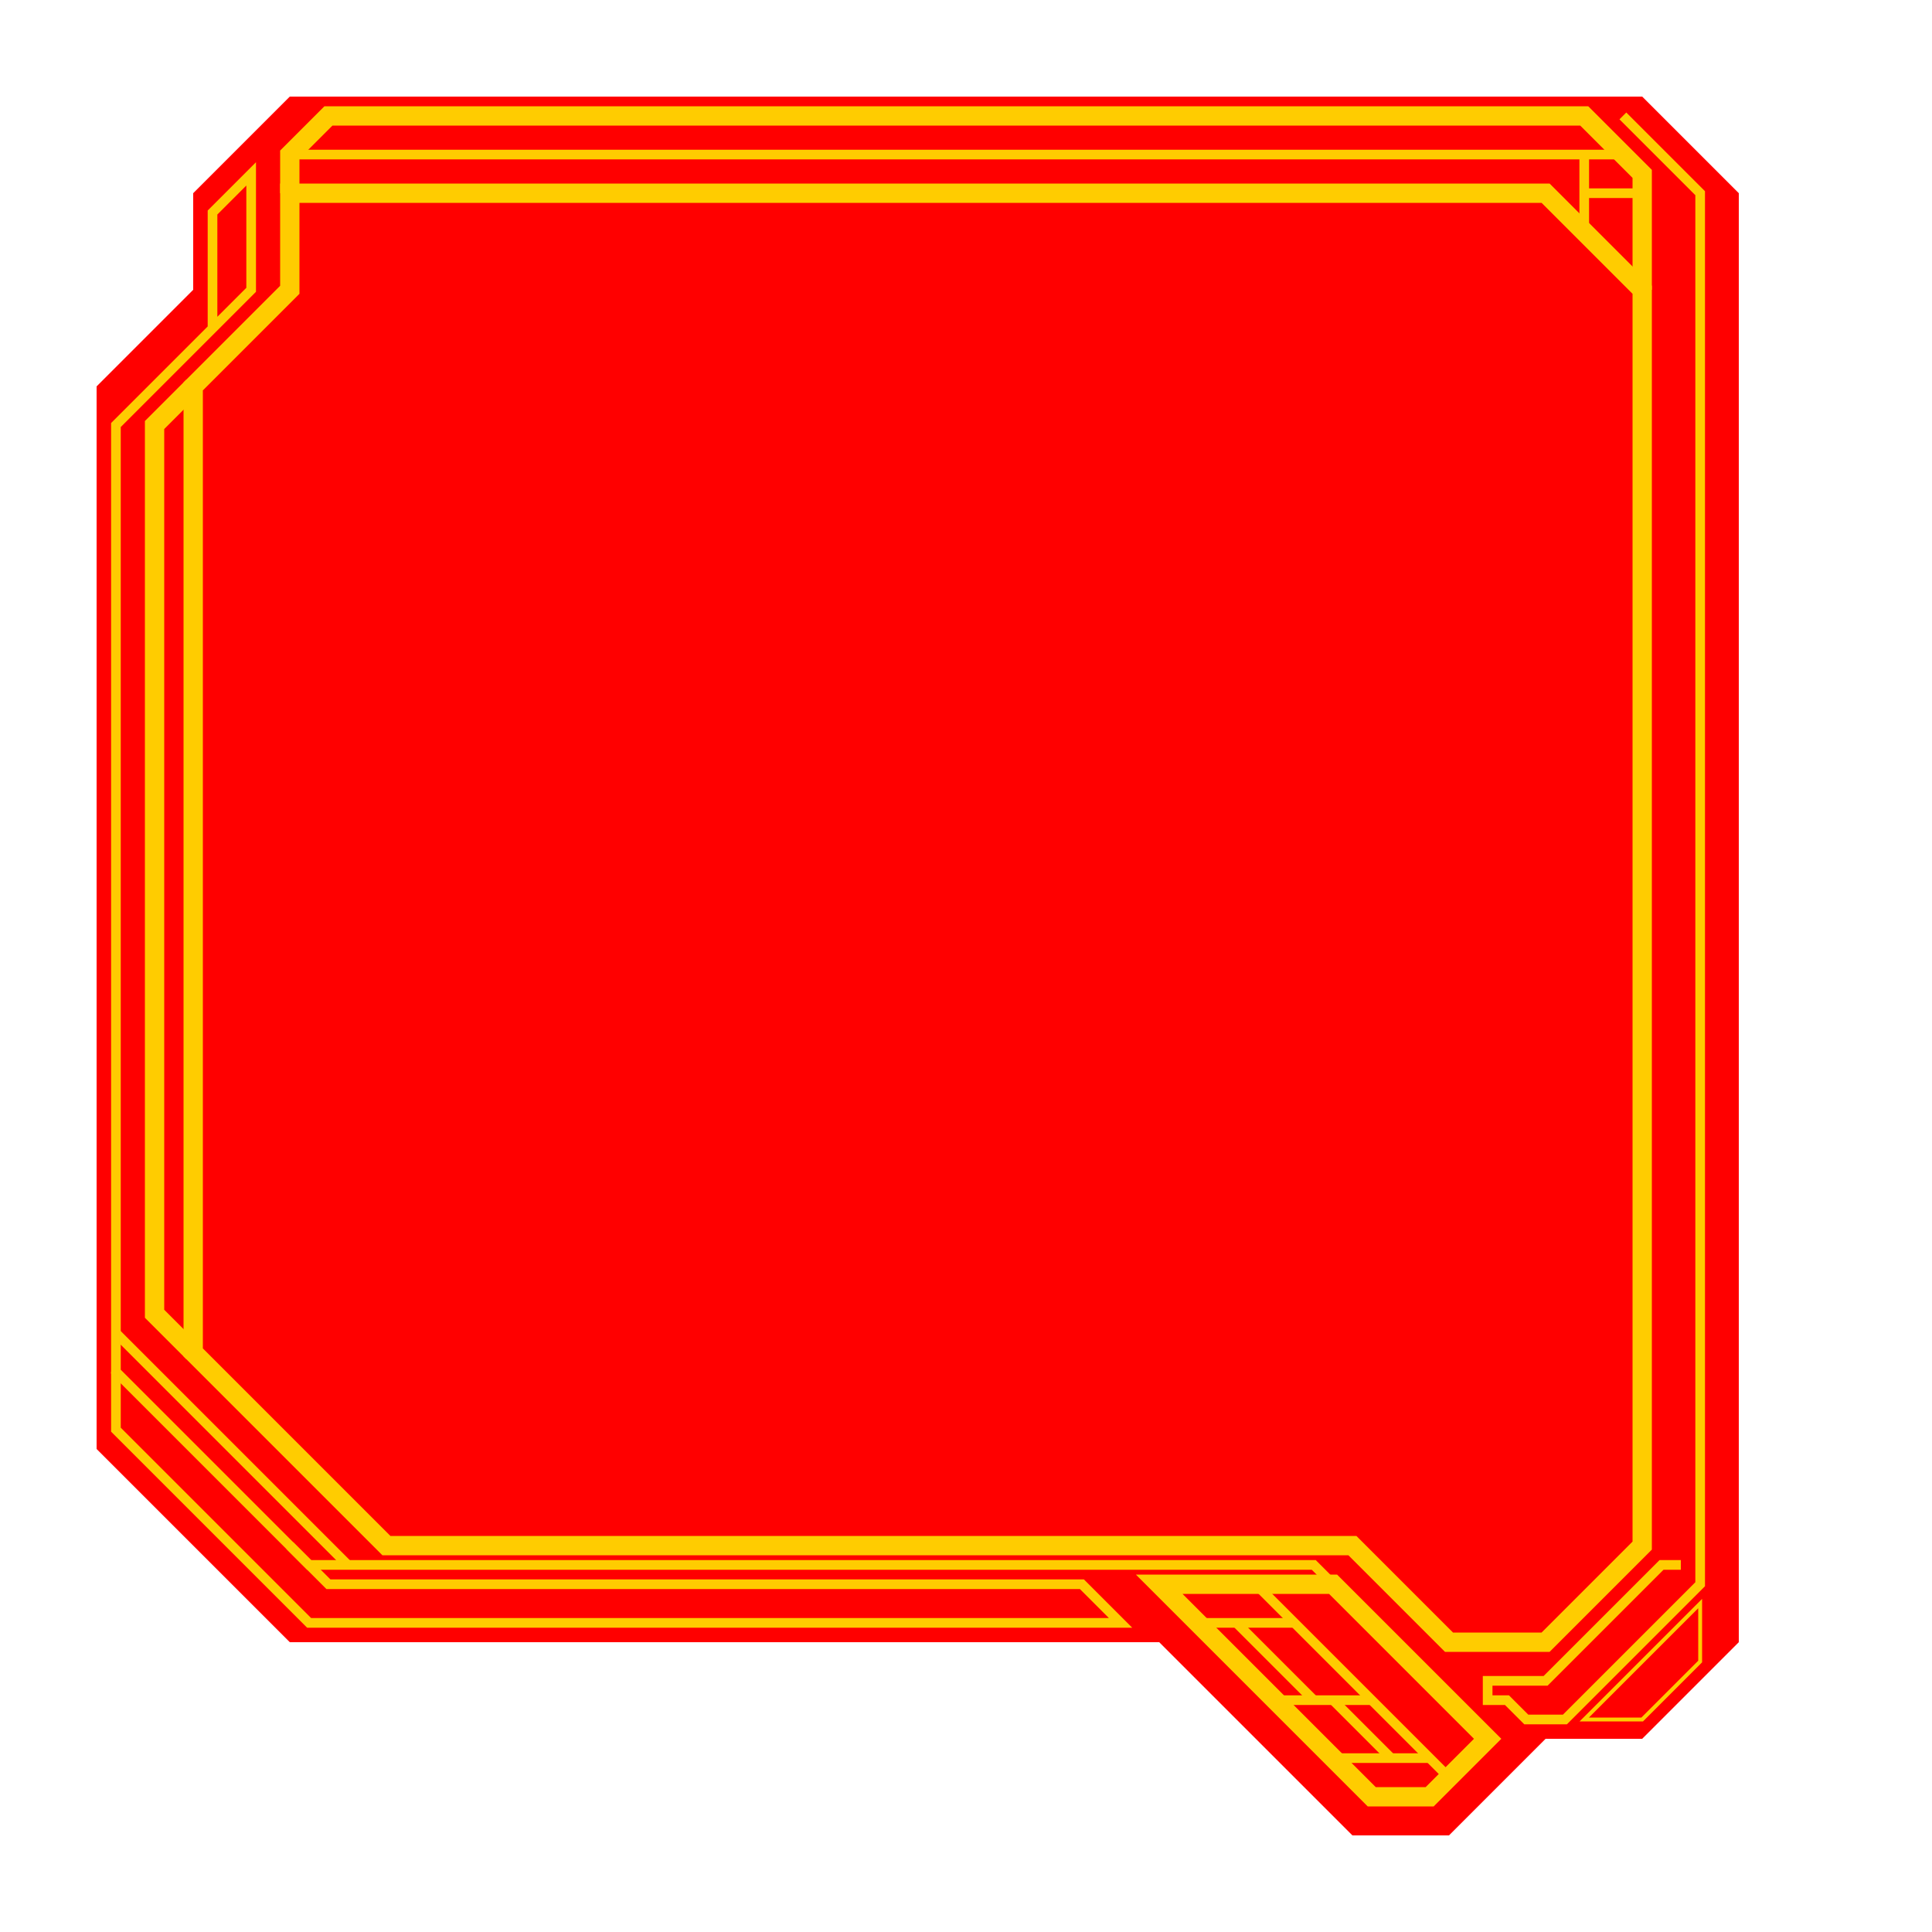
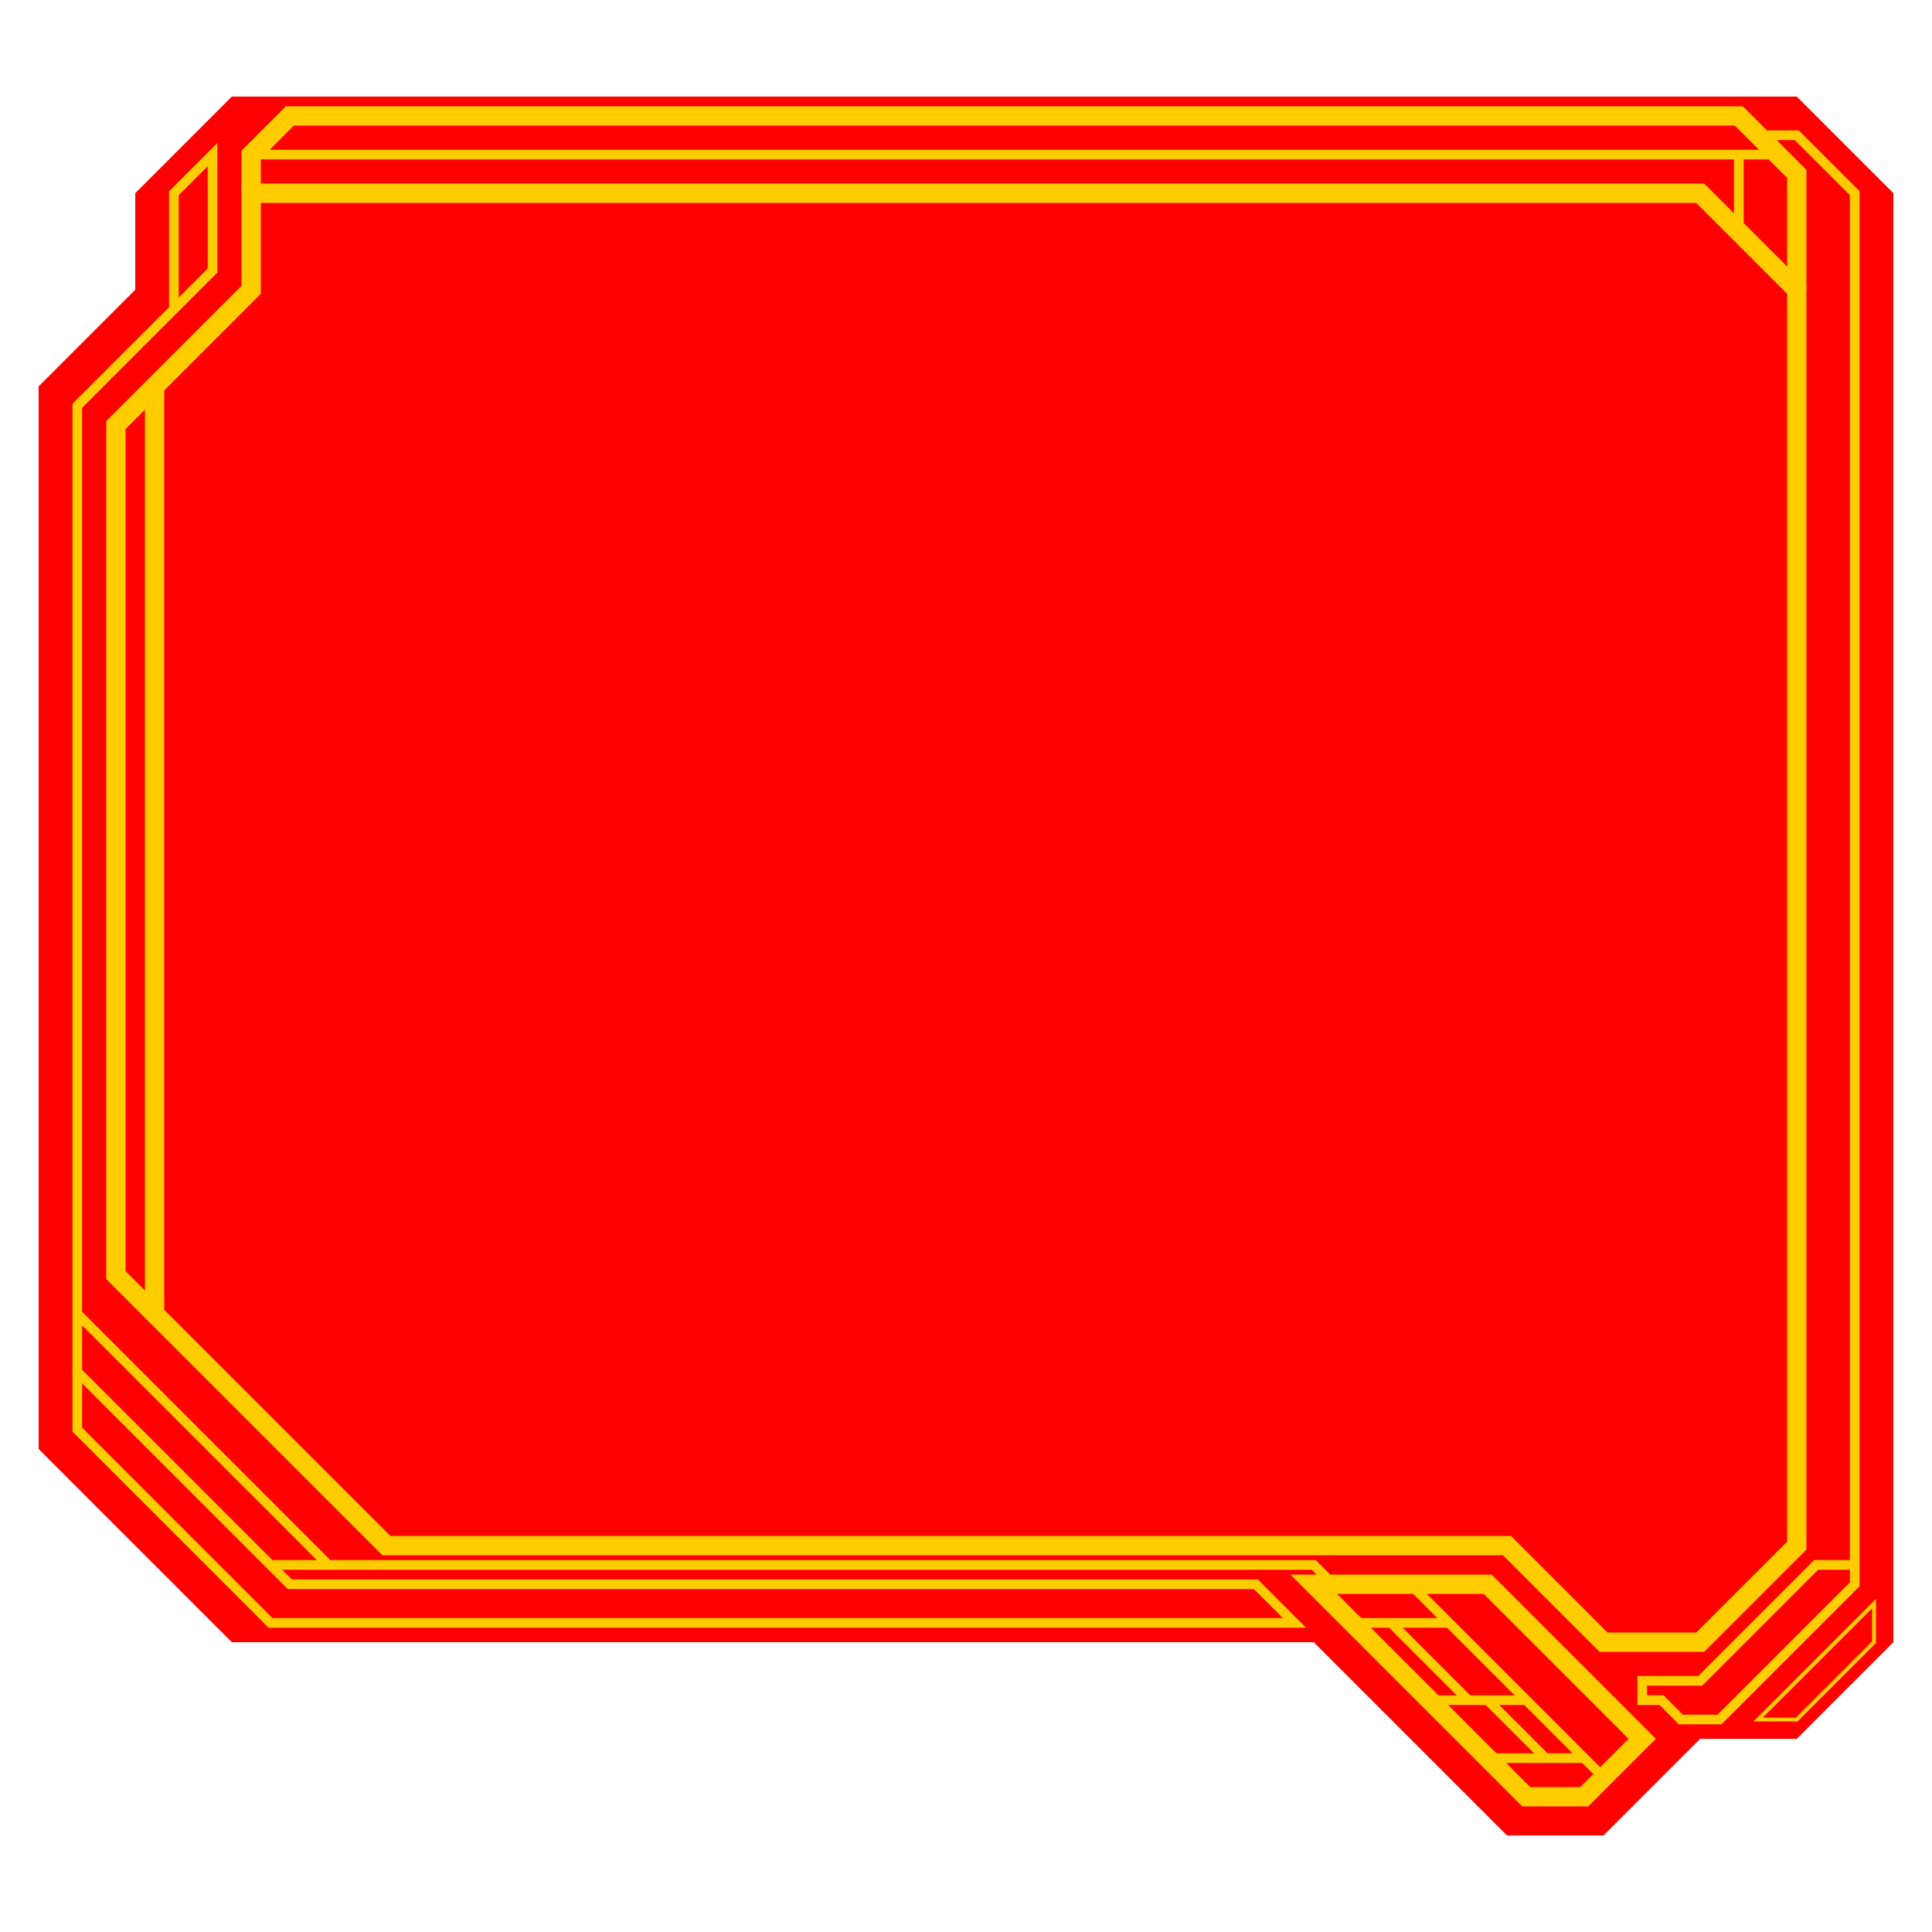
<svg xmlns="http://www.w3.org/2000/svg" width="100px" height="100px" viewBox="0 0 100 100" version="1.1" id="SVGRoot">
  <defs id="defs86" />
  <g id="layer1">
-     <path style="fill:#ff0000;fill-opacity:1;stroke:none;stroke-width:1px;stroke-linecap:butt;stroke-linejoin:miter;stroke-opacity:1" d="m 5,20 5,-5 v -5 l 5,-5 h 70 l 5,5 v 75 l -5,5 h -5 l -5,5 H 70 L 60,85 H 15 L 5,75 Z" id="path4930" />
+     <path style="fill:#ff0000;fill-opacity:1;stroke:none;stroke-width:1px;stroke-linecap:butt;stroke-linejoin:miter;stroke-opacity:1" d="m 2,20 5,-5 v -5 l 5,-5 h 81 l 5,5 v 75 l -5,5 h -5 l -5,5 H 78 L 68,85 H 12 L 2,75 Z" id="path4930" />
  </g>
  <g id="layer2">
-     <path style="fill:none;stroke:#ffcc00;stroke-width:1px;stroke-linecap:butt;stroke-linejoin:miter;stroke-opacity:1" d="m 10,20 5,-5 v -5 h 65 l 5,5 v 65 l -5,5 H 75 L 70,80 H 20 L 10,70 Z" id="path4519" />
-     <path style="fill:none;stroke:#ffcc00;stroke-width:1px;stroke-linecap:butt;stroke-linejoin:miter;stroke-opacity:1" d="m 60,82 h 9 l 8,8 -3,3 h -3 z" id="path4521" />
-     <path style="fill:none;stroke:#ffcc00;stroke-width:0.5;stroke-linecap:butt;stroke-linejoin:miter;stroke-opacity:1;stroke-miterlimit:4;stroke-dasharray:none" d="M 65,82 75,92" id="path4523" />
-     <path style="fill:none;stroke:#ffcc00;stroke-width:0.5;stroke-linecap:butt;stroke-linejoin:miter;stroke-opacity:1;stroke-miterlimit:4;stroke-dasharray:none" d="m 62,84 h 5" id="path4525" />
-     <path style="fill:none;stroke:#ffcc00;stroke-width:0.5;stroke-linecap:butt;stroke-linejoin:miter;stroke-opacity:1;stroke-miterlimit:4;stroke-dasharray:none" d="m 69,91 h 5" id="path4527" />
-     <path style="fill:none;stroke:#ffcc00;stroke-width:0.5;stroke-linecap:butt;stroke-linejoin:miter;stroke-opacity:1;stroke-miterlimit:4;stroke-dasharray:none" d="m 66,88 h 5" id="path4529" />
-     <path id="path4531" d="m 69,88 3,3" style="fill:none;stroke:#ffcc00;stroke-width:0.5;stroke-linecap:butt;stroke-linejoin:miter;stroke-miterlimit:4;stroke-dasharray:none;stroke-opacity:1" />
-     <path style="fill:none;stroke:#ffcc00;stroke-width:0.5;stroke-linecap:butt;stroke-linejoin:miter;stroke-miterlimit:4;stroke-dasharray:none;stroke-opacity:1" d="M 68,88 64,84" id="path4533" />
-     <path style="fill:none;stroke:#ffcc00;stroke-width:0.5;stroke-linecap:butt;stroke-linejoin:miter;stroke-miterlimit:4;stroke-dasharray:none;stroke-opacity:1" d="m 11,17 v -6 l 1,-1 1,-1 v 1 5 l -7,7 v 49 l 10,10 h 52 l 1,1" id="path4535" />
-     <path style="fill:none;stroke:#ffcc00;stroke-width:1px;stroke-linecap:butt;stroke-linejoin:miter;stroke-opacity:1" d="M 10,70 8,68 V 22 l 2,-2" id="path4537" />
-     <path style="fill:none;stroke:#ffcc00;stroke-width:0.5;stroke-linecap:butt;stroke-linejoin:miter;stroke-opacity:1;stroke-miterlimit:4;stroke-dasharray:none" d="M 6,69 18,81" id="path4539" />
-     <path style="fill:none;stroke:#ffcc00;stroke-width:1px;stroke-linecap:butt;stroke-linejoin:miter;stroke-opacity:1" d="M 15,10 V 8 l 2,-2 h 65 l 3,3 v 6" id="path4541" />
-     <path style="fill:none;stroke:#ffcc00;stroke-width:0.5;stroke-linecap:butt;stroke-linejoin:miter;stroke-opacity:1;stroke-miterlimit:4;stroke-dasharray:none" d="M 15,8 H 84" id="path4543" />
-     <path id="path4545" d="M 82,12 V 8" style="fill:none;stroke:#ffcc00;stroke-width:0.5;stroke-linecap:butt;stroke-linejoin:miter;stroke-miterlimit:4;stroke-dasharray:none;stroke-opacity:1" />
+     <path style="fill:none;stroke:#ffcc00;stroke-width:1px;stroke-linecap:butt;stroke-linejoin:miter;stroke-opacity:1" d="m 8,20 5,-5 v -5 h 75 l 5,5 v 65 l -5,5 H 83 L 78,80 H 20 L 8,68 Z" id="path4519" />
+     <path style="fill:none;stroke:#ffcc00;stroke-width:1px;stroke-linecap:butt;stroke-linejoin:miter;stroke-opacity:1" d="m 68,82 h 9 l 8,8 -3,3 h -3 z" id="path4521" />
+     <path style="fill:none;stroke:#ffcc00;stroke-width:0.5;stroke-linecap:butt;stroke-linejoin:miter;stroke-miterlimit:4;stroke-dasharray:none;stroke-opacity:1" d="M 73,82 83,92" id="path4523" />
+     <path style="fill:none;stroke:#ffcc00;stroke-width:0.5;stroke-linecap:butt;stroke-linejoin:miter;stroke-miterlimit:4;stroke-dasharray:none;stroke-opacity:1" d="m 70,84 h 5" id="path4525" />
+     <path style="fill:none;stroke:#ffcc00;stroke-width:0.5;stroke-linecap:butt;stroke-linejoin:miter;stroke-miterlimit:4;stroke-dasharray:none;stroke-opacity:1" d="m 77,91 h 5" id="path4527" />
+     <path style="fill:none;stroke:#ffcc00;stroke-width:0.5;stroke-linecap:butt;stroke-linejoin:miter;stroke-miterlimit:4;stroke-dasharray:none;stroke-opacity:1" d="m 74,88 h 5" id="path4529" />
+     <path id="path4531" d="m 77,88 3,3" style="fill:none;stroke:#ffcc00;stroke-width:0.5;stroke-linecap:butt;stroke-linejoin:miter;stroke-miterlimit:4;stroke-dasharray:none;stroke-opacity:1" />
+     <path style="fill:none;stroke:#ffcc00;stroke-width:0.5;stroke-linecap:butt;stroke-linejoin:miter;stroke-miterlimit:4;stroke-dasharray:none;stroke-opacity:1" d="M 76,88 72,84" id="path4533" />
+     <path style="fill:none;stroke:#ffcc00;stroke-width:0.5;stroke-linecap:butt;stroke-linejoin:miter;stroke-miterlimit:4;stroke-dasharray:none;stroke-opacity:1" d="m 9,16 v -6 l 1,-1 1,-1 v 1 5 l -7,7 v 50 l 10,10 h 54 l 1,1" id="path4535" />
+     <path style="fill:none;stroke:#ffcc00;stroke-width:1px;stroke-linecap:butt;stroke-linejoin:miter;stroke-opacity:1" d="M 8,68 6,66 V 22 l 2,-2" id="path4537" />
+     <path style="fill:none;stroke:#ffcc00;stroke-width:0.5;stroke-linecap:butt;stroke-linejoin:miter;stroke-miterlimit:4;stroke-dasharray:none;stroke-opacity:1" d="M 4,68 17,81" id="path4539" />
+     <path style="fill:none;stroke:#ffcc00;stroke-width:1px;stroke-linecap:butt;stroke-linejoin:miter;stroke-opacity:1" d="M 13,10 V 8 l 2,-2 h 75 l 3,3 v 6" id="path4541" />
+     <path style="fill:none;stroke:#ffcc00;stroke-width:0.5;stroke-linecap:butt;stroke-linejoin:miter;stroke-miterlimit:4;stroke-dasharray:none;stroke-opacity:1" d="M 13,8 H 92" id="path4543" />
+     <path id="path4545" d="M 90,12 V 8" style="fill:none;stroke:#ffcc00;stroke-width:0.5;stroke-linecap:butt;stroke-linejoin:miter;stroke-miterlimit:4;stroke-dasharray:none;stroke-opacity:1" />
    <path style="fill:none;stroke:#ffcc00;stroke-width:0.5;stroke-linecap:butt;stroke-linejoin:miter;stroke-miterlimit:4;stroke-dasharray:none;stroke-opacity:1" d="m 82,10 h 3" id="path4547" />
-     <path style="fill:none;stroke:#ffcc00;stroke-width:0.5;stroke-linecap:butt;stroke-linejoin:miter;stroke-miterlimit:4;stroke-dasharray:none;stroke-opacity:1" d="m 84,6 4,4 v 72 l -7,7 h -2 l -1,-1 h -1 v -1 h 3 l 6,-6 h 1" id="path4549" />
-     <path style="fill:none;stroke:#ffcc00;stroke-width:0.2;stroke-linecap:butt;stroke-linejoin:miter;stroke-miterlimit:4;stroke-dasharray:none;stroke-opacity:1" d="m 82,89 h 3 l 3,-3 v -3 z" id="path4551" />
-     <path style="fill:none;stroke:#ffcc00;stroke-width:0.5;stroke-linecap:butt;stroke-linejoin:miter;stroke-miterlimit:4;stroke-dasharray:none;stroke-opacity:1" d="m 6,71 v 3 L 16,84 H 58 L 56,82 H 17 l -2,-2" id="path4553" />
+     <path style="fill:none;stroke:#ffcc00;stroke-width:0.5;stroke-linecap:butt;stroke-linejoin:miter;stroke-miterlimit:4;stroke-dasharray:none;stroke-opacity:1" d="m 91,7 h 2 l 3,3 v 72 l -7,7 h -2 l -1,-1 h -1 v -1 h 3 l 6,-6 h 2" id="path4549" />
+     <path style="fill:none;stroke:#ffcc00;stroke-width:0.2;stroke-linecap:butt;stroke-linejoin:miter;stroke-miterlimit:4;stroke-dasharray:none;stroke-opacity:1" d="m 91,89 h 2 l 4,-4 v -2 z" id="path4551" />
+     <path style="fill:none;stroke:#ffcc00;stroke-width:0.5;stroke-linecap:butt;stroke-linejoin:miter;stroke-miterlimit:4;stroke-dasharray:none;stroke-opacity:1" d="m 4,71 v 3 L 14,84 H 67 L 65,82 H 15 l -1,-1" id="path4553" />
  </g>
</svg>
